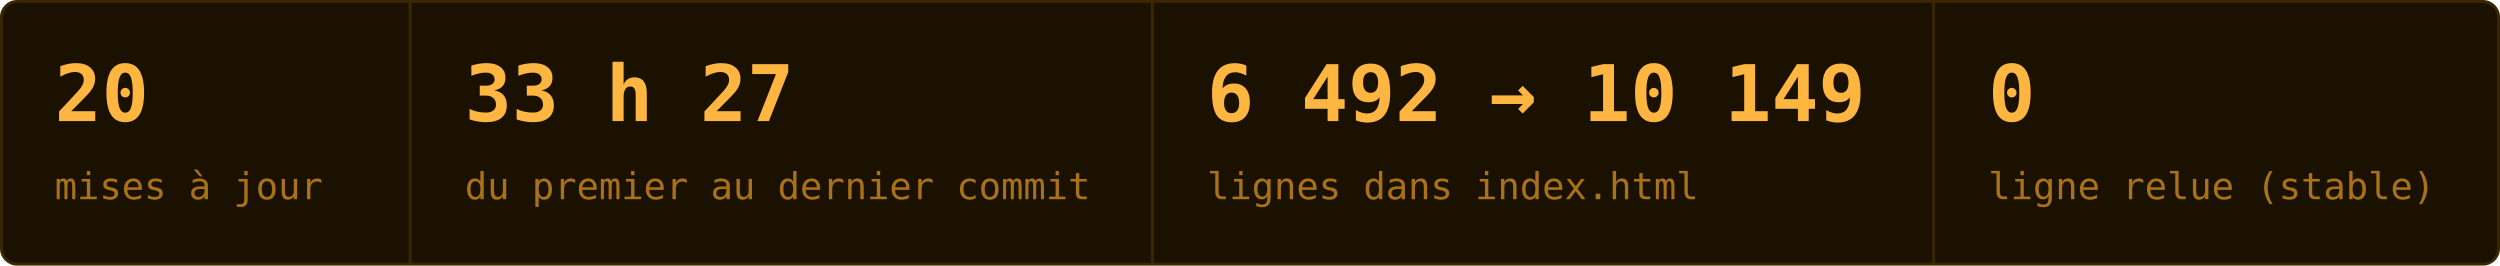
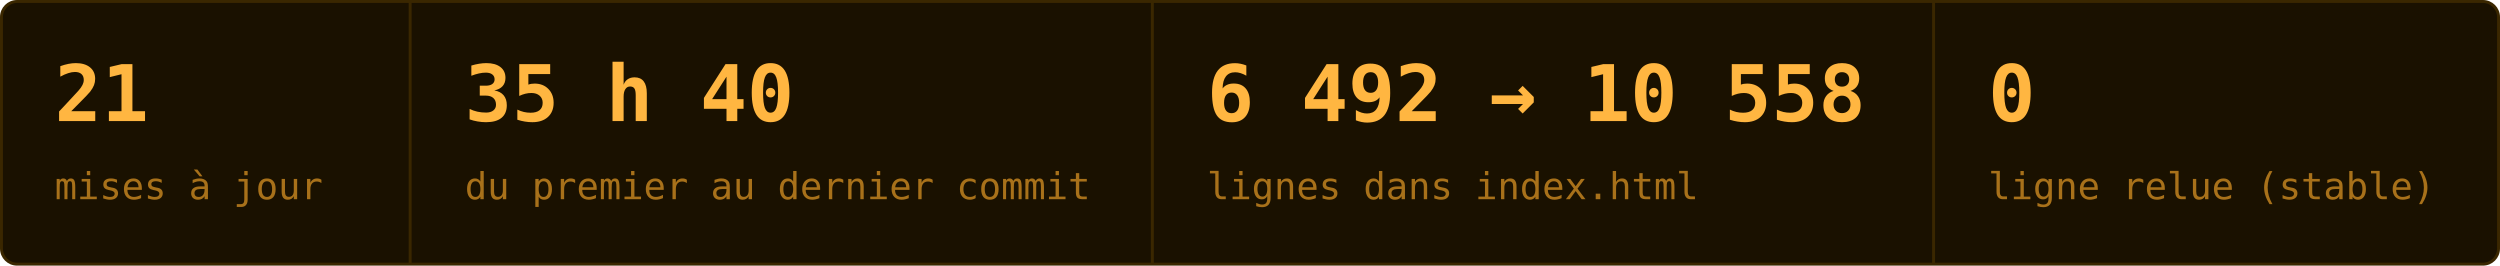
- <svg xmlns="http://www.w3.org/2000/svg" width="1280" height="136" viewBox="0 0 1280 136" role="img" aria-label="En chiffres : 20 mises à jour, 33 h 27 du premier au dernier commit, 6 492 → 10 149 lignes dans index.html, 0 ligne relue (stable)">
+ <svg xmlns="http://www.w3.org/2000/svg" width="1280" height="136" viewBox="0 0 1280 136" role="img" aria-label="En chiffres : 21 mises à jour, 35 h 40 du premier au dernier commit, 6 492 → 10 558 lignes dans index.html, 0 ligne relue (stable)">
  <rect x=".75" y=".75" width="1278.5" height="134.5" rx="8" fill="#1a1100" stroke="#3a2700" stroke-width="1.5" />
-   <text x="28.0" y="62" font-family="'JetBrains Mono', 'Cascadia Mono', Consolas, Menlo, 'DejaVu Sans Mono', monospace" font-size="40" font-weight="700" fill="#ffb641">20</text>
+   <text x="28.0" y="62" font-family="'JetBrains Mono', 'Cascadia Mono', Consolas, Menlo, 'DejaVu Sans Mono', monospace" font-size="40" font-weight="700" fill="#ffb641">21</text>
  <text x="28.0" y="102" font-family="'JetBrains Mono', 'Cascadia Mono', Consolas, Menlo, 'DejaVu Sans Mono', monospace" font-size="19" fill="#a8711a">mises à jour</text>
  <line x1="210.0" y1="1" x2="210.0" y2="135" stroke="#3a2700" stroke-width="1.5" />
-   <text x="238.0" y="62" font-family="'JetBrains Mono', 'Cascadia Mono', Consolas, Menlo, 'DejaVu Sans Mono', monospace" font-size="40" font-weight="700" fill="#ffb641">33 h 27</text>
+   <text x="238.0" y="62" font-family="'JetBrains Mono', 'Cascadia Mono', Consolas, Menlo, 'DejaVu Sans Mono', monospace" font-size="40" font-weight="700" fill="#ffb641">35 h 40</text>
  <text x="238.0" y="102" font-family="'JetBrains Mono', 'Cascadia Mono', Consolas, Menlo, 'DejaVu Sans Mono', monospace" font-size="19" fill="#a8711a">du premier au dernier commit</text>
  <line x1="590.0" y1="1" x2="590.0" y2="135" stroke="#3a2700" stroke-width="1.5" />
-   <text x="618.0" y="62" font-family="'JetBrains Mono', 'Cascadia Mono', Consolas, Menlo, 'DejaVu Sans Mono', monospace" font-size="40" font-weight="700" fill="#ffb641">6 492 → 10 149</text>
+   <text x="618.0" y="62" font-family="'JetBrains Mono', 'Cascadia Mono', Consolas, Menlo, 'DejaVu Sans Mono', monospace" font-size="40" font-weight="700" fill="#ffb641">6 492 → 10 558</text>
  <text x="618.0" y="102" font-family="'JetBrains Mono', 'Cascadia Mono', Consolas, Menlo, 'DejaVu Sans Mono', monospace" font-size="19" fill="#a8711a">lignes dans index.html</text>
  <line x1="990.0" y1="1" x2="990.0" y2="135" stroke="#3a2700" stroke-width="1.5" />
  <text x="1018.0" y="62" font-family="'JetBrains Mono', 'Cascadia Mono', Consolas, Menlo, 'DejaVu Sans Mono', monospace" font-size="40" font-weight="700" fill="#ffb641">0</text>
  <text x="1018.0" y="102" font-family="'JetBrains Mono', 'Cascadia Mono', Consolas, Menlo, 'DejaVu Sans Mono', monospace" font-size="19" fill="#a8711a">ligne relue (stable)</text>
</svg>
